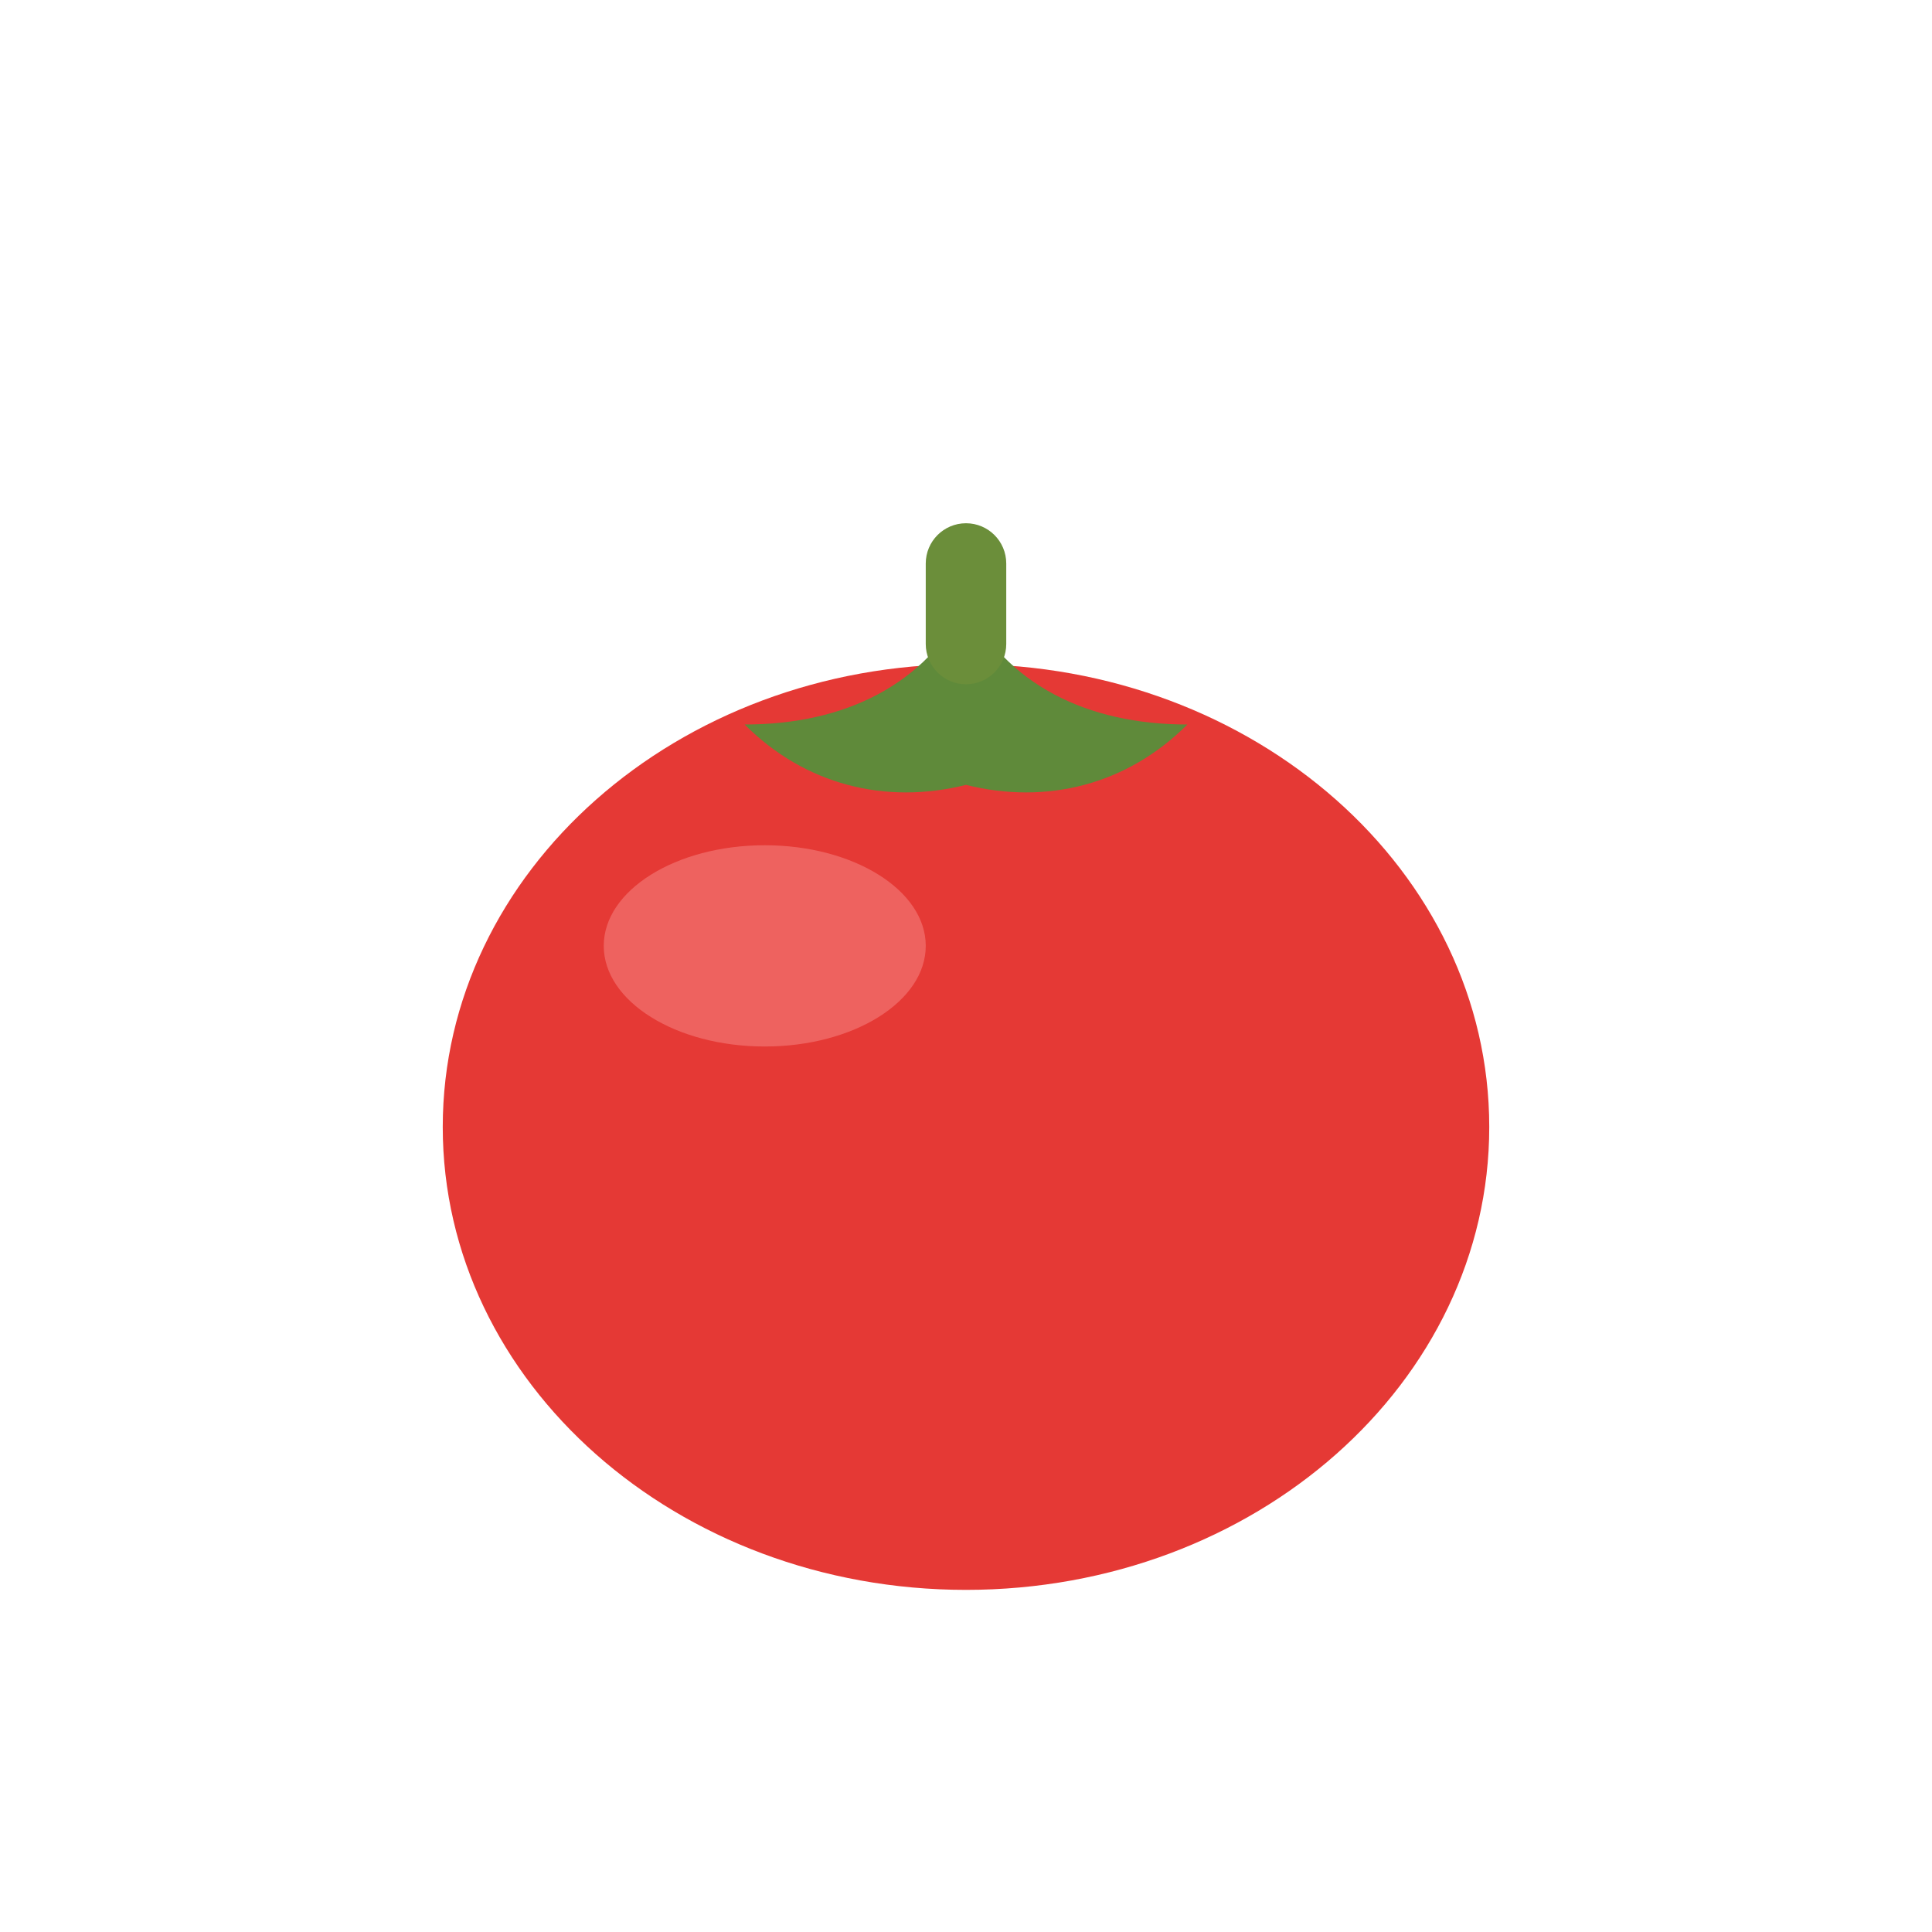
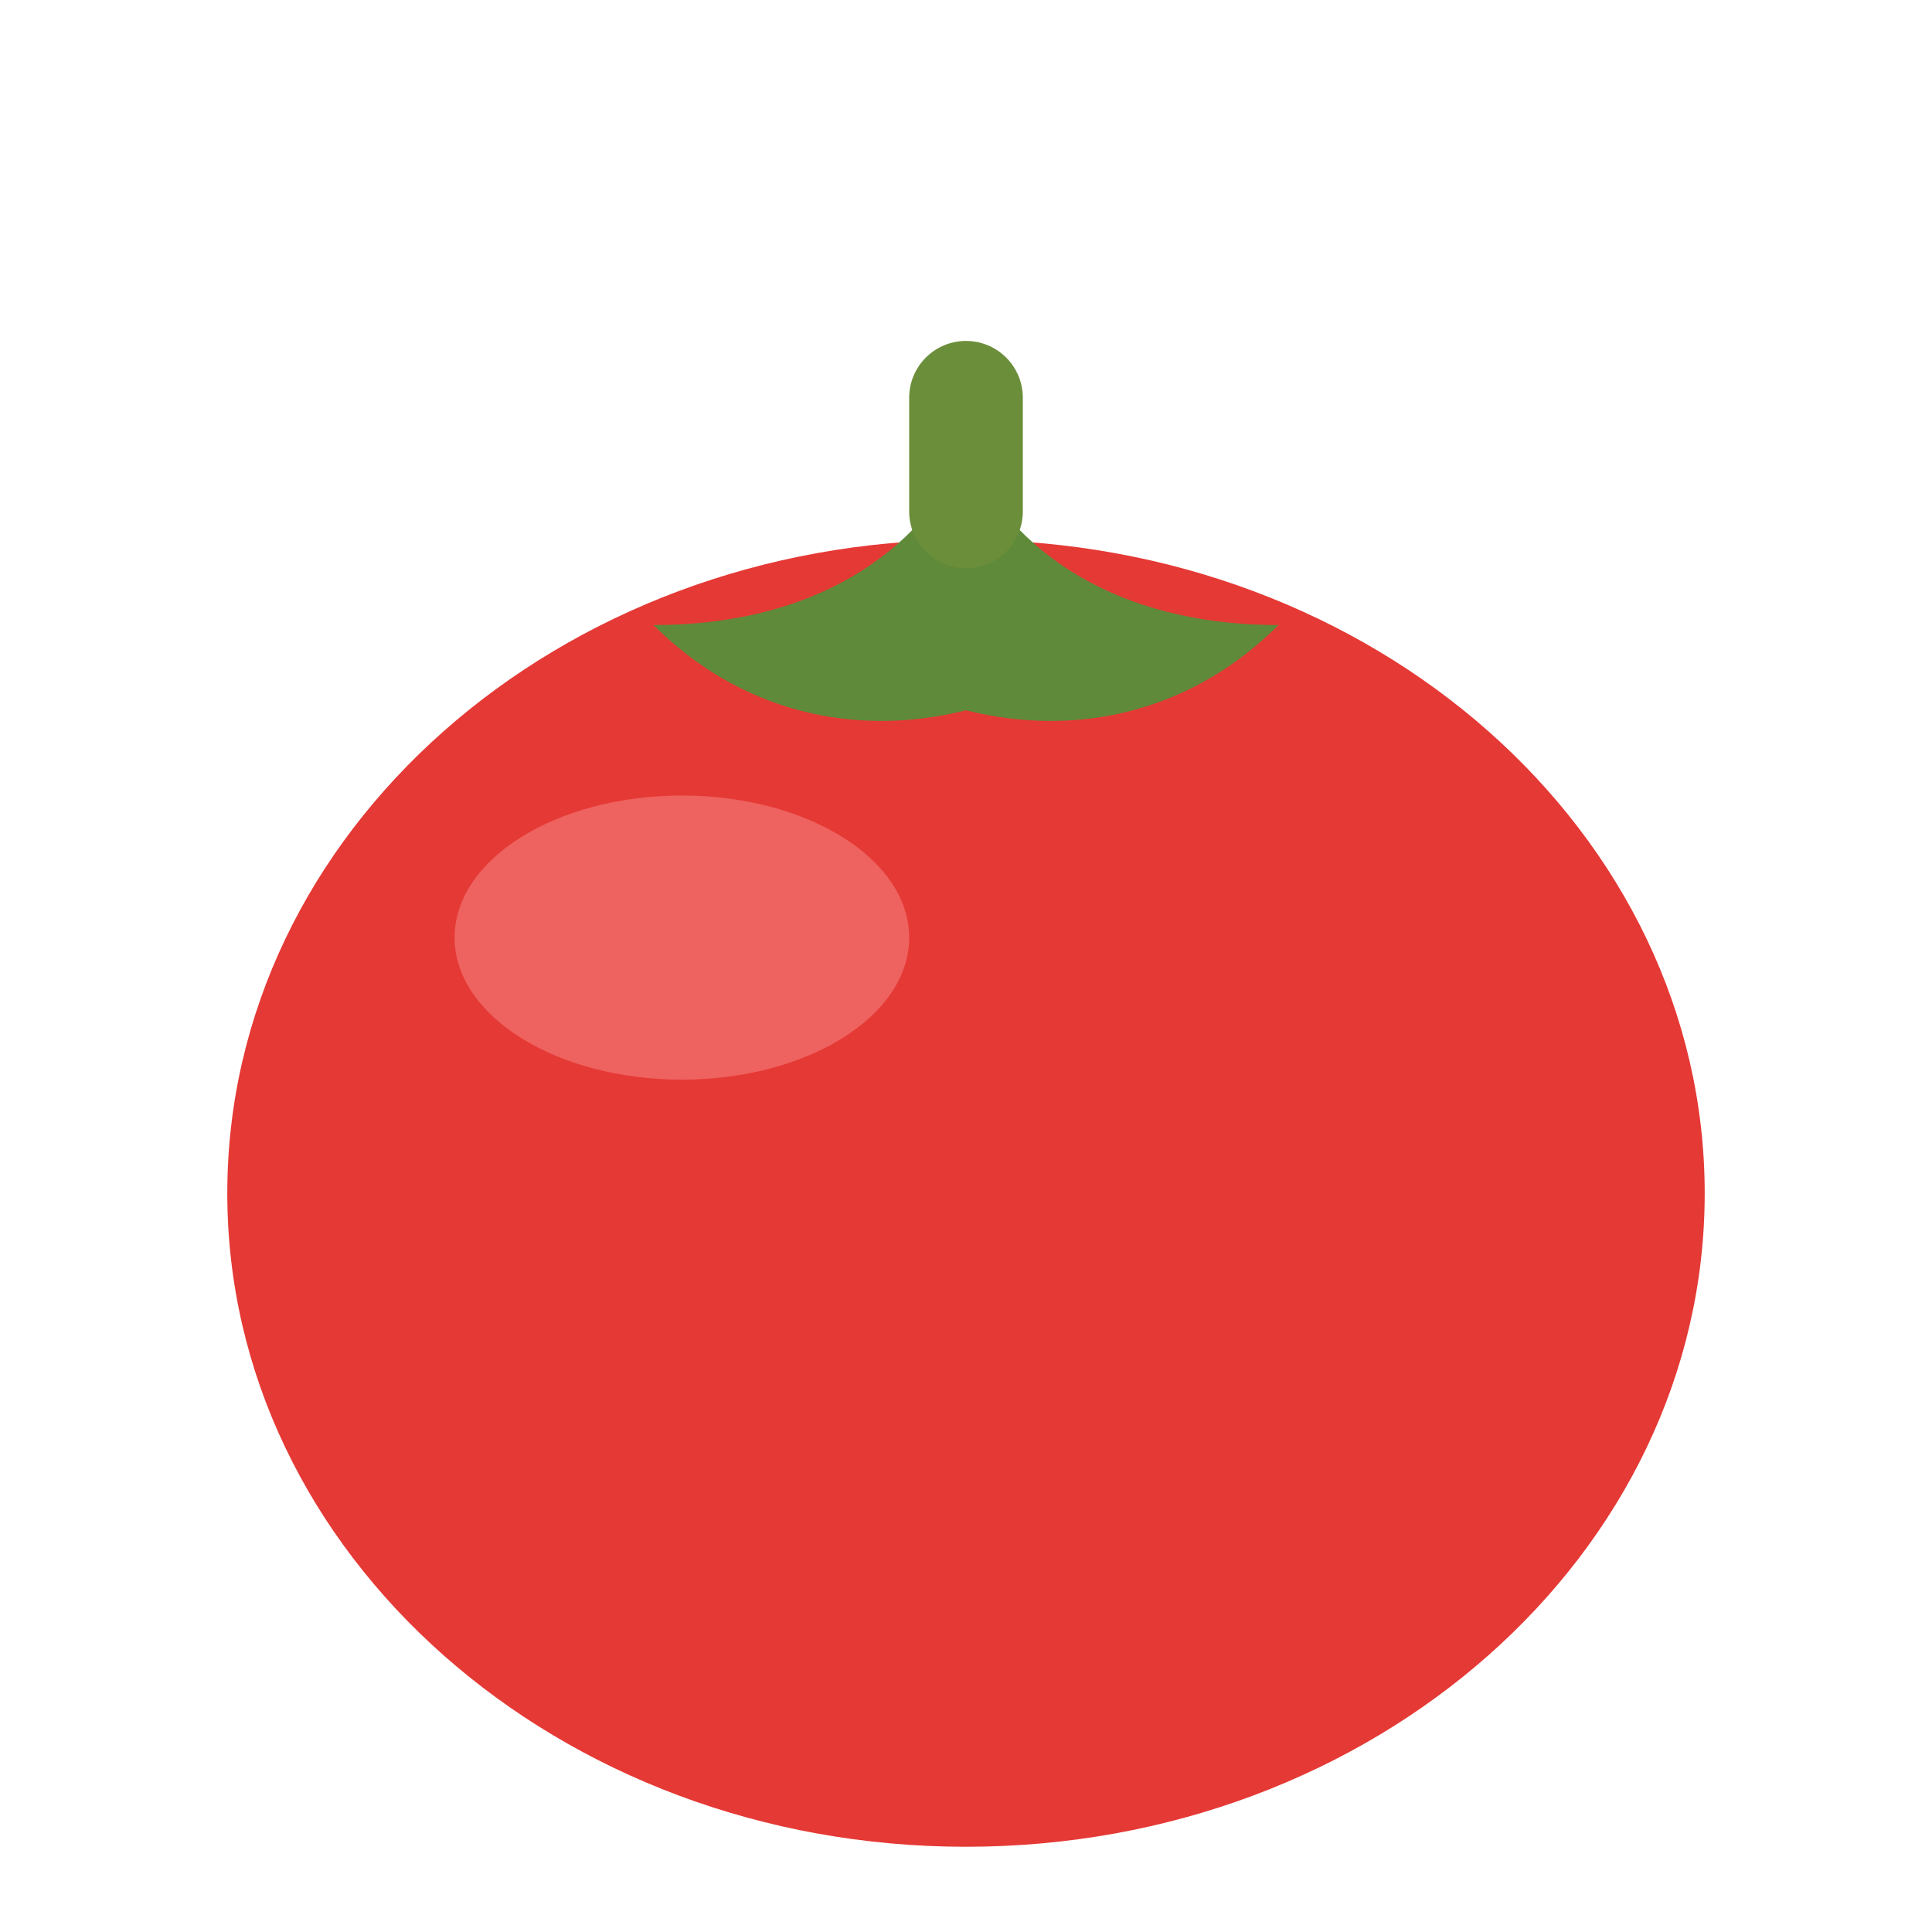
- <svg xmlns="http://www.w3.org/2000/svg" viewBox="0 0 96 96" width="96" height="96">
+ <svg xmlns="http://www.w3.org/2000/svg" viewBox="14 14 68 68" width="96" height="96">
  <ellipse cx="48" cy="56" rx="26" ry="23" fill="#e53935" />
  <ellipse cx="38" cy="47" rx="8" ry="5" fill="#f2706e" opacity=".75" />
  <path d="M48 30c-2 4-6 6-11 6 3 3 7 4 11 3 4 1 8 0 11-3-5 0-9-2-11-6z" fill="#5f8a3a" />
  <rect x="46" y="26" width="4" height="8" rx="2" fill="#6b8e3a" />
</svg>
